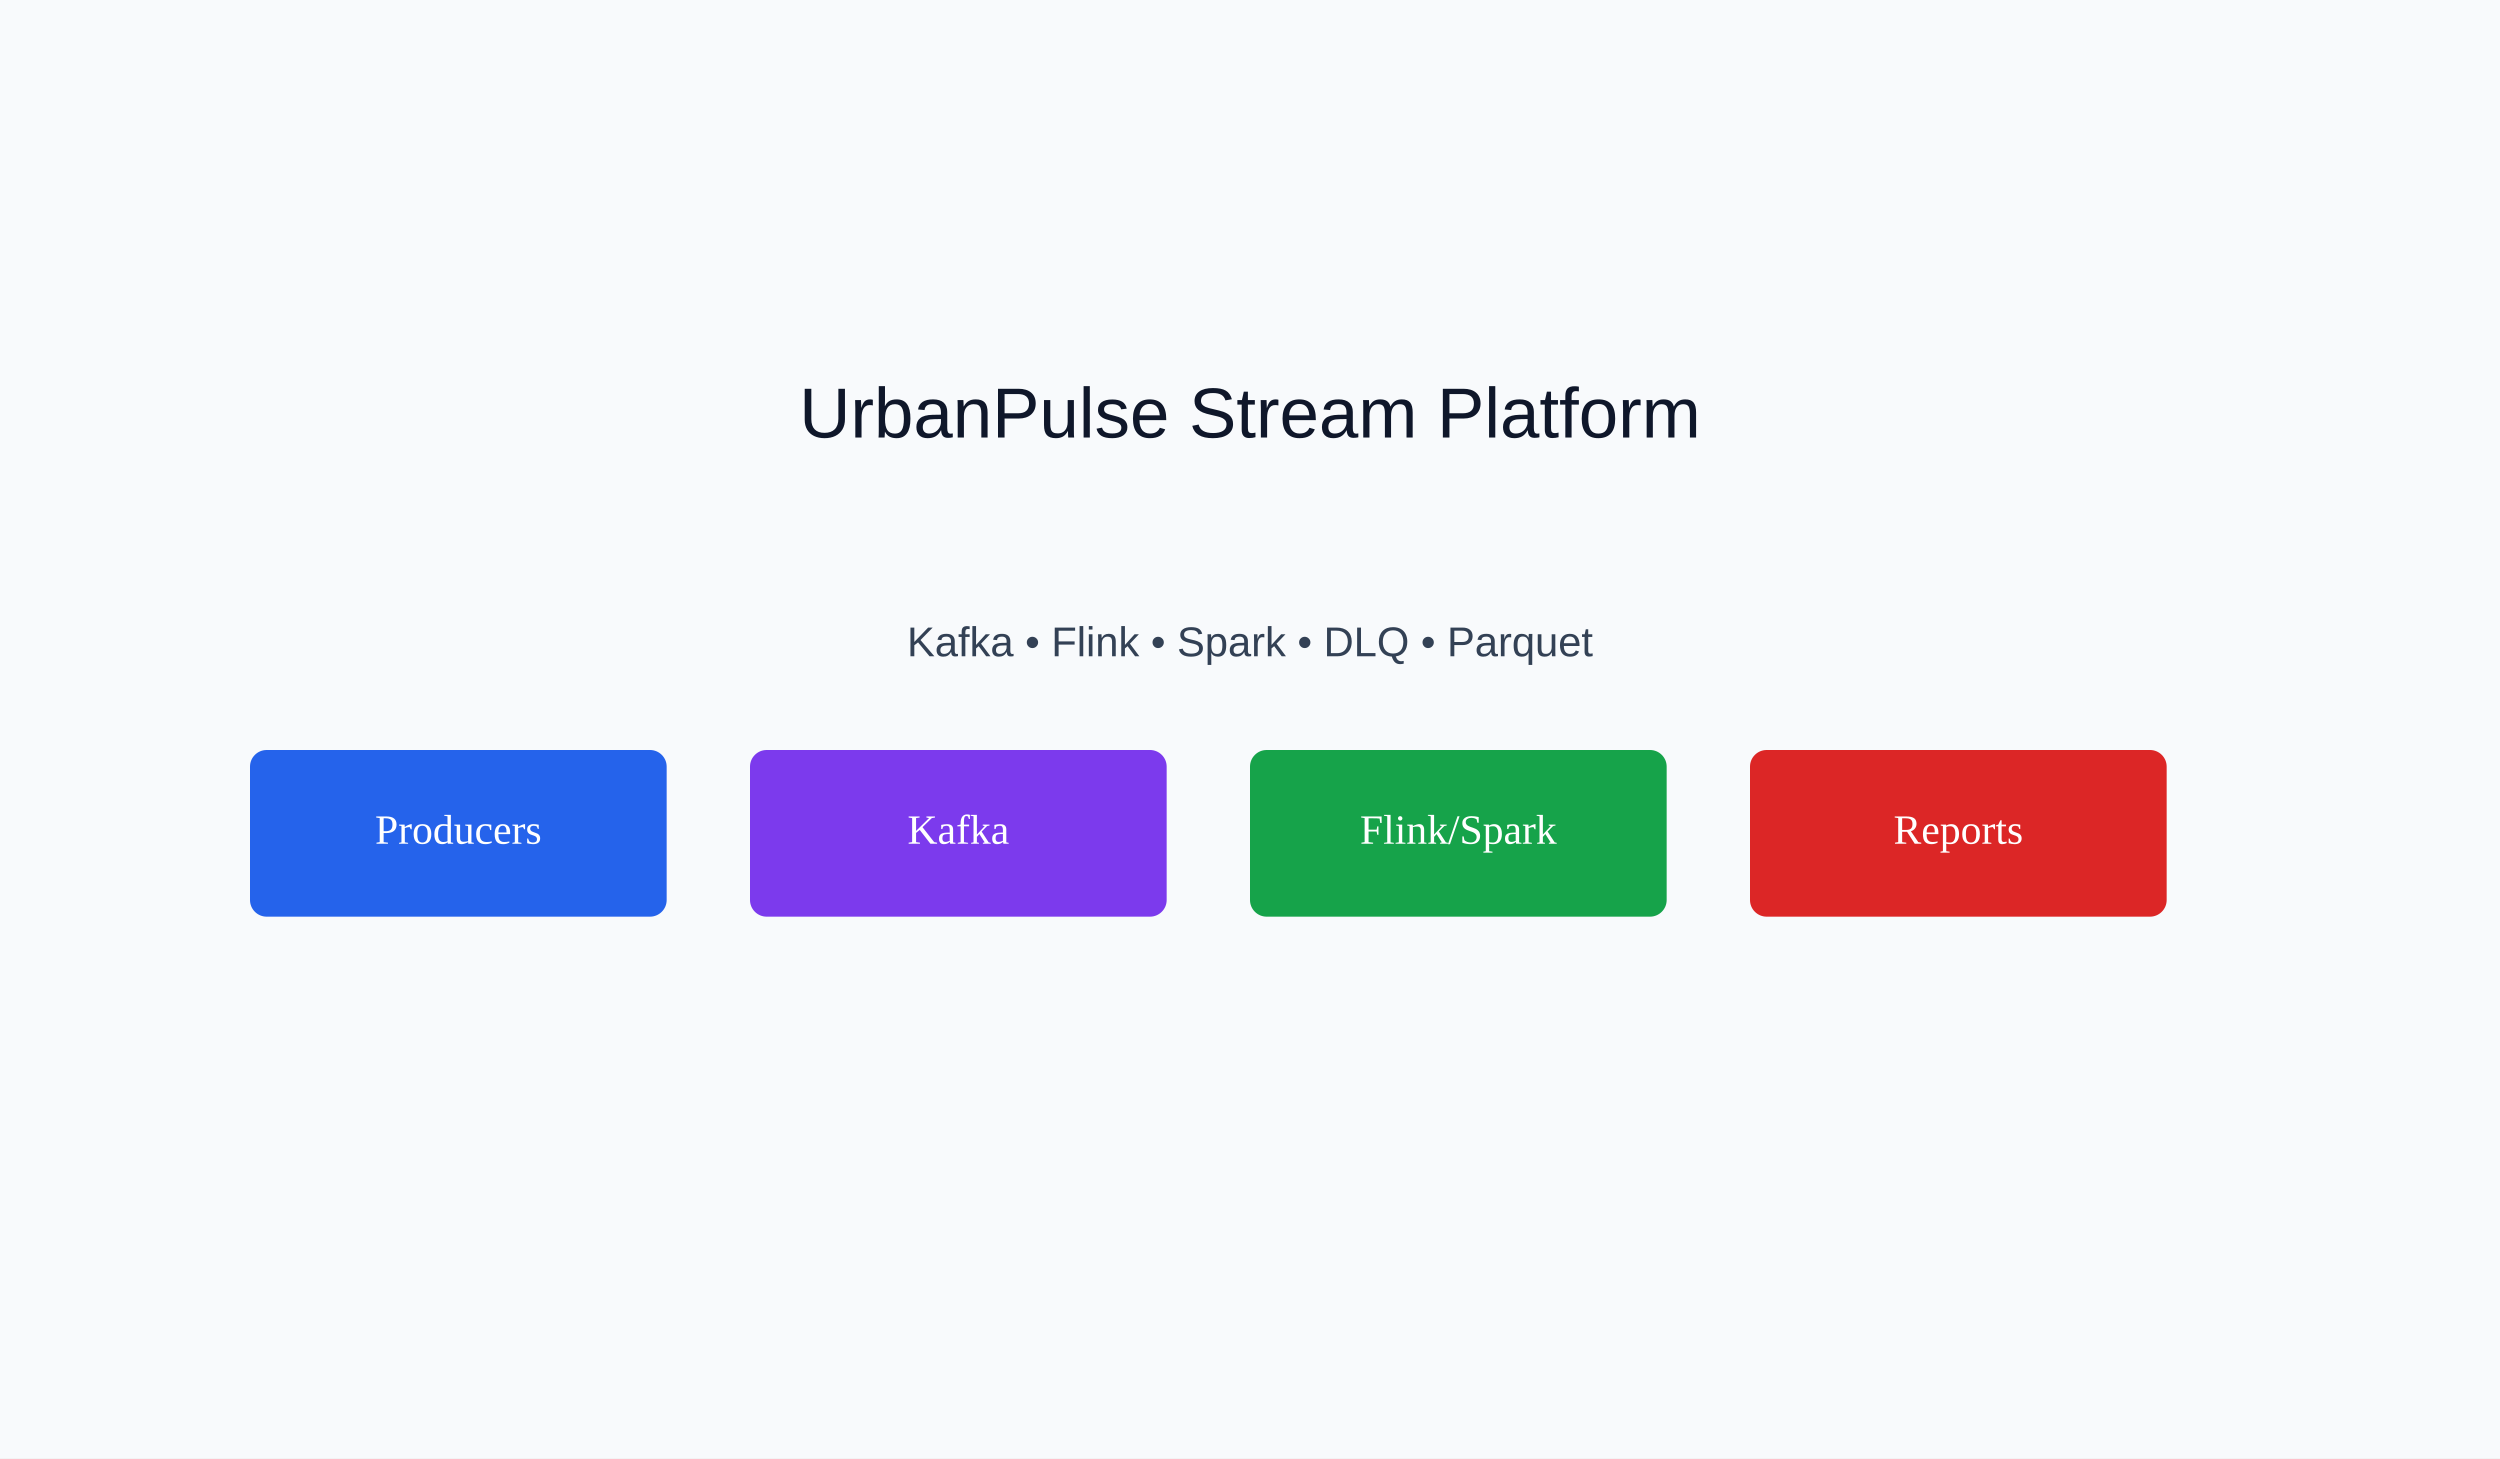
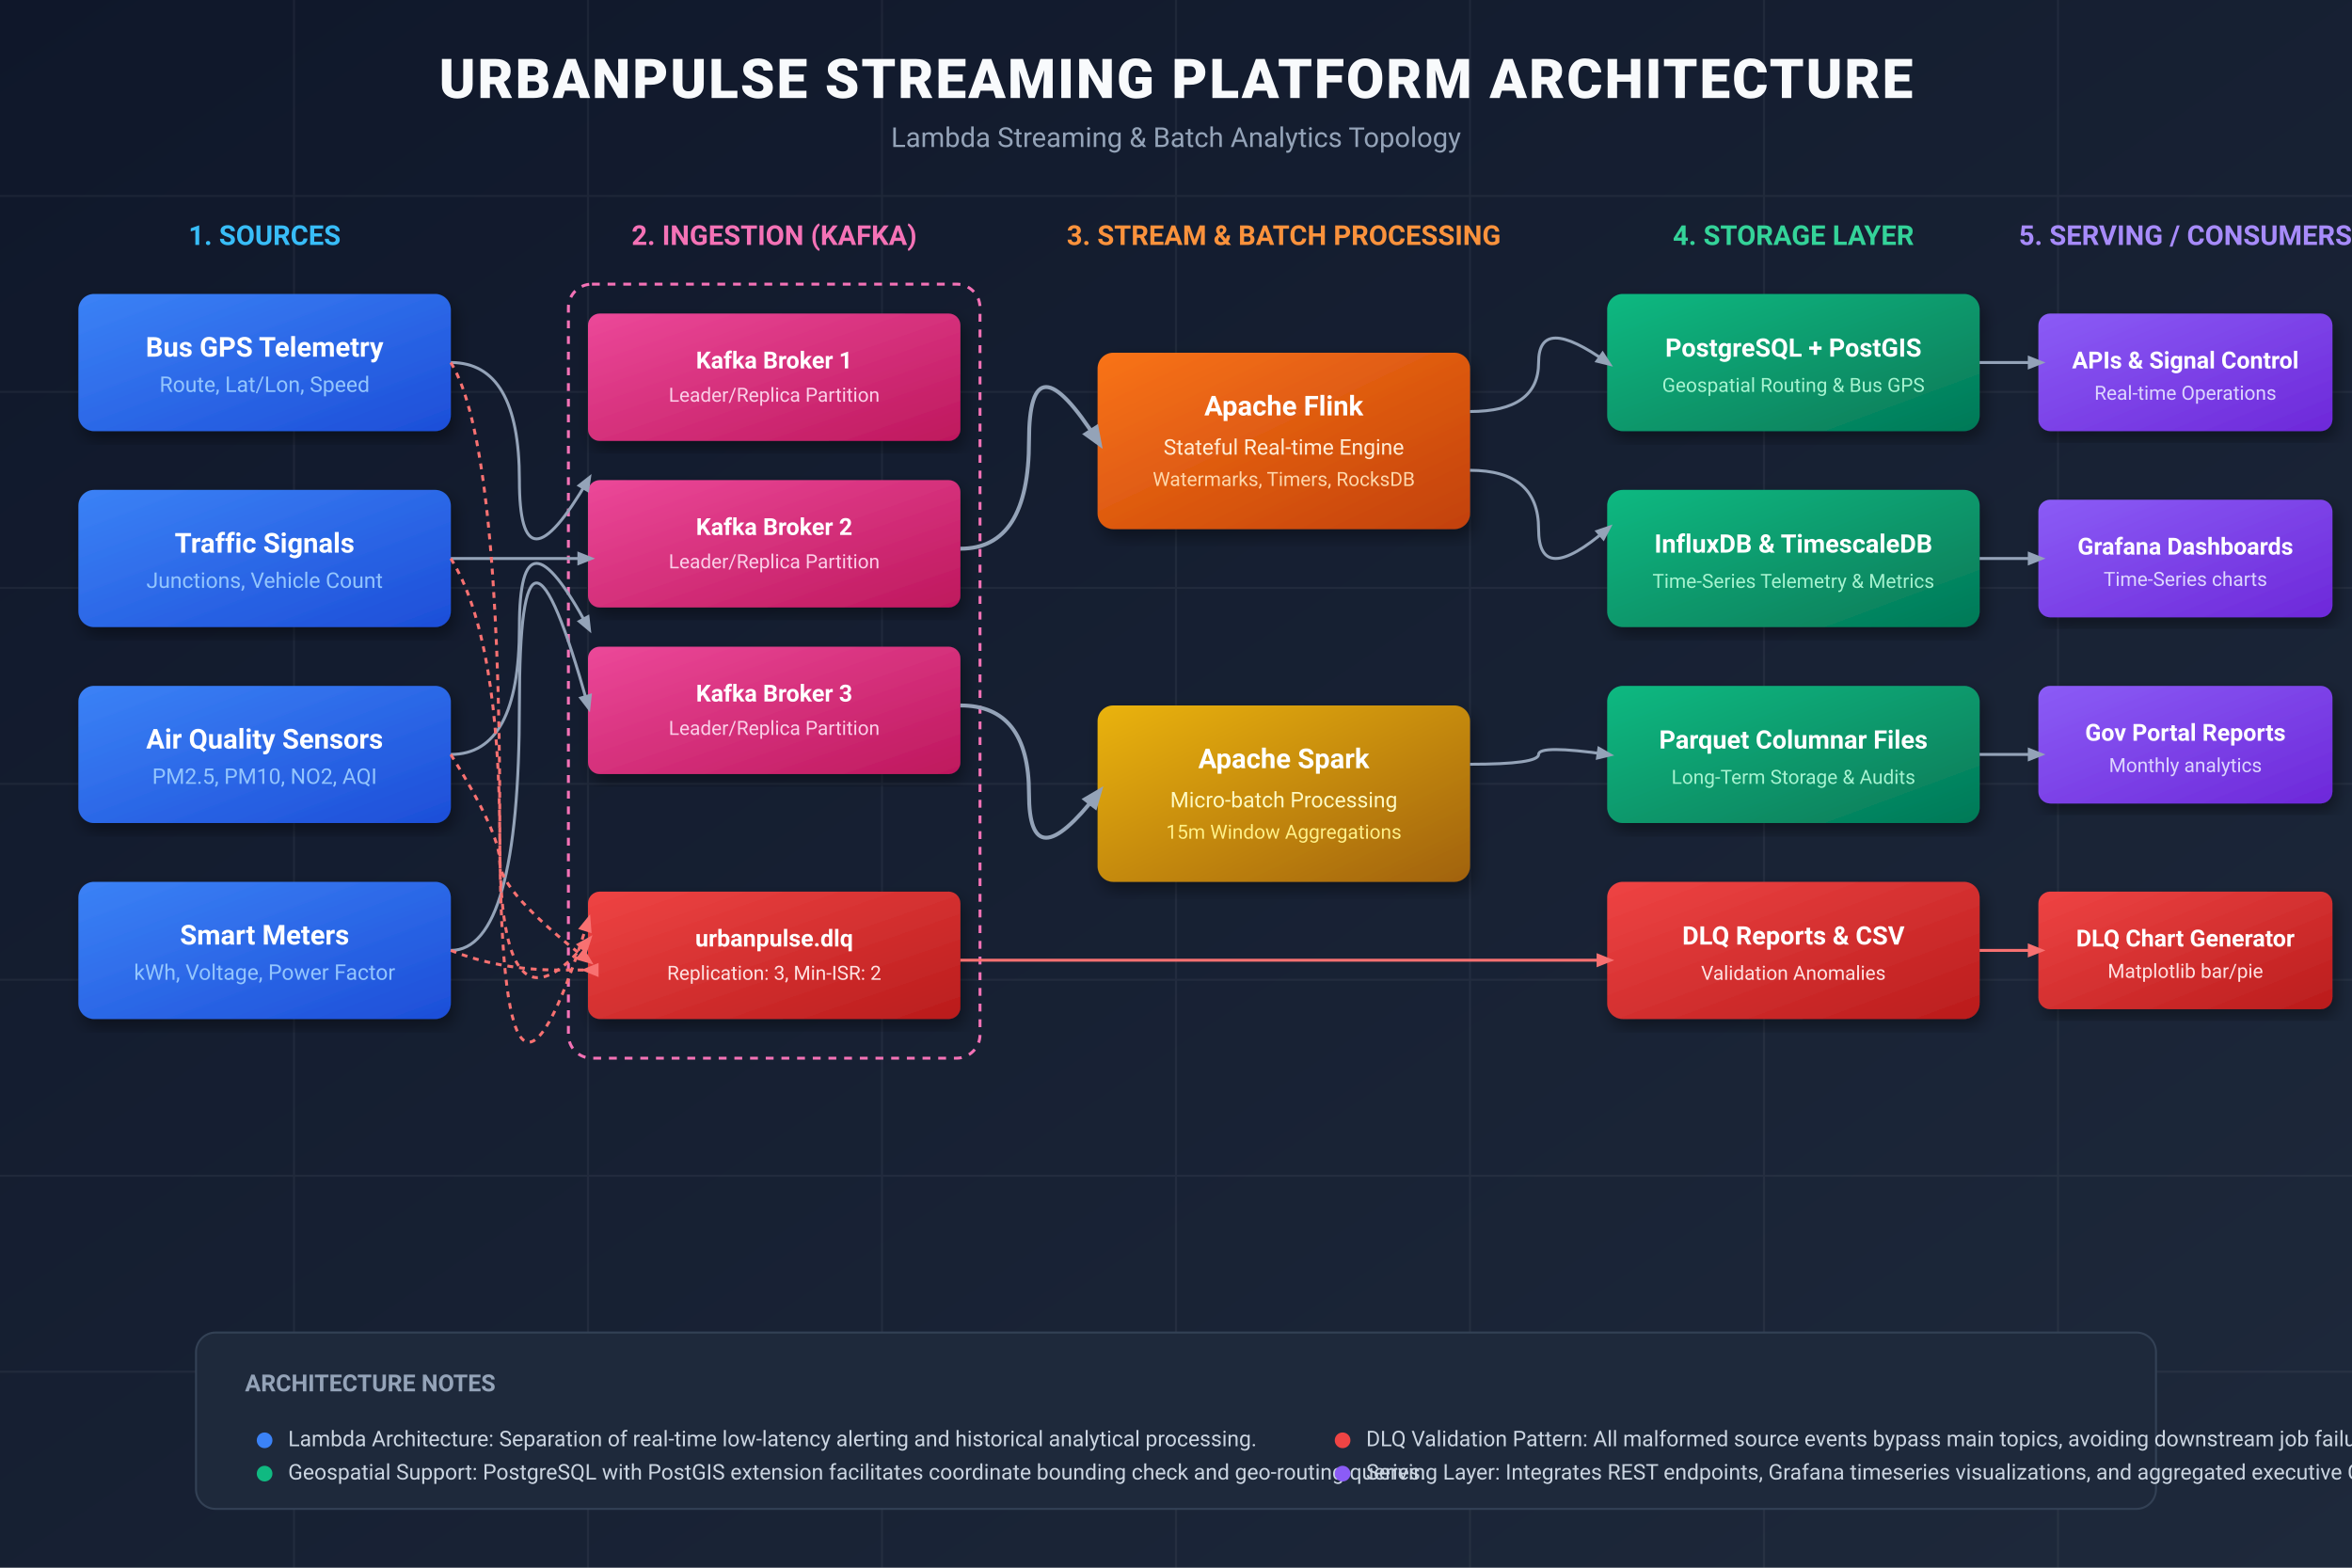
- <svg xmlns="http://www.w3.org/2000/svg" width="1200" height="700">
-   <rect width="100%" height="100%" fill="#f8fafc" />
-   <text x="50%" y="30%" text-anchor="middle" font-size="34" font-family="Arial" fill="#0f172a">UrbanPulse Stream Platform</text>
-   <text x="50%" y="45%" text-anchor="middle" font-size="20" font-family="Arial" fill="#334155">Kafka • Flink • Spark • DLQ • Parquet</text>
-   <rect x="120" y="360" width="200" height="80" rx="8" fill="#2563eb" />
-   <text x="220" y="405" text-anchor="middle" fill="white" font-size="20">Producers</text>
-   <rect x="360" y="360" width="200" height="80" rx="8" fill="#7c3aed" />
-   <text x="460" y="405" text-anchor="middle" fill="white" font-size="20">Kafka</text>
-   <rect x="600" y="360" width="200" height="80" rx="8" fill="#16a34a" />
-   <text x="700" y="405" text-anchor="middle" fill="white" font-size="20">Flink/Spark</text>
-   <rect x="840" y="360" width="200" height="80" rx="8" fill="#dc2626" />
-   <text x="940" y="405" text-anchor="middle" fill="white" font-size="20">Reports</text>
+ <svg xmlns="http://www.w3.org/2000/svg" viewBox="0 0 1200 800" width="100%" height="100%">
+   <defs>
+     <linearGradient id="bgGrad" x1="0%" y1="0%" x2="100%" y2="100%">
+       <stop offset="0%" stop-color="#0f172a" />
+       <stop offset="100%" stop-color="#1e293b" />
+     </linearGradient>
+     <marker id="arrow" viewBox="0 0 10 10" refX="6" refY="5" markerWidth="6" markerHeight="6" orient="auto-start-reverse">
+       <path d="M 0 1 L 10 5 L 0 9 z" fill="#94a3b8" />
+     </marker>
+     <marker id="arrow-dlq" viewBox="0 0 10 10" refX="6" refY="5" markerWidth="6" markerHeight="6" orient="auto-start-reverse">
+       <path d="M 0 1 L 10 5 L 0 9 z" fill="#f87171" />
+     </marker>
+     <filter id="shadow" x="-10%" y="-10%" width="120%" height="120%">
+       <feDropShadow dx="2" dy="4" stdDeviation="4" flood-color="#000" flood-opacity="0.4" />
+     </filter>
+     <linearGradient id="sourceGrad" x1="0%" y1="0%" x2="100%" y2="100%">
+       <stop offset="0%" stop-color="#3b82f6" />
+       <stop offset="100%" stop-color="#1d4ed8" />
+     </linearGradient>
+     <linearGradient id="kafkaGrad" x1="0%" y1="0%" x2="100%" y2="100%">
+       <stop offset="0%" stop-color="#ec4899" />
+       <stop offset="100%" stop-color="#be185d" />
+     </linearGradient>
+     <linearGradient id="flinkGrad" x1="0%" y1="0%" x2="100%" y2="100%">
+       <stop offset="0%" stop-color="#f97316" />
+       <stop offset="100%" stop-color="#c2410c" />
+     </linearGradient>
+     <linearGradient id="sparkGrad" x1="0%" y1="0%" x2="100%" y2="100%">
+       <stop offset="0%" stop-color="#eab308" />
+       <stop offset="100%" stop-color="#a16207" />
+     </linearGradient>
+     <linearGradient id="dbGrad" x1="0%" y1="0%" x2="100%" y2="100%">
+       <stop offset="0%" stop-color="#10b981" />
+       <stop offset="100%" stop-color="#047857" />
+     </linearGradient>
+     <linearGradient id="dlqGrad" x1="0%" y1="0%" x2="100%" y2="100%">
+       <stop offset="0%" stop-color="#ef4444" />
+       <stop offset="100%" stop-color="#b91c1c" />
+     </linearGradient>
+     <linearGradient id="serveGrad" x1="0%" y1="0%" x2="100%" y2="100%">
+       <stop offset="0%" stop-color="#8b5cf6" />
+       <stop offset="100%" stop-color="#6d28d9" />
+     </linearGradient>
+   </defs>
+   <rect width="100%" height="100%" fill="url(#bgGrad)" />
+   <g opacity="0.05">
+     <path d="M 0,100 L 1200,100 M 0,200 L 1200,200 M 0,300 L 1200,300 M 0,400 L 1200,400 M 0,500 L 1200,500 M 0,600 L 1200,600 M 0,700 L 1200,700" stroke="#fff" stroke-width="1" />
+     <path d="M 150,0 L 150,800 M 300,0 L 300,800 M 450,0 L 450,800 M 600,0 L 600,800 M 750,0 L 750,800 M 900,0 L 900,800 M 1050,0 L 1050,800" stroke="#fff" stroke-width="1" />
+   </g>
+   <text x="50%" y="50" text-anchor="middle" font-family="'Segoe UI', Roboto, Helvetica, sans-serif" font-weight="800" font-size="28" fill="#f8fafc" letter-spacing="1">URBANPULSE STREAMING PLATFORM ARCHITECTURE</text>
+   <text x="50%" y="75" text-anchor="middle" font-family="'Segoe UI', Roboto, Helvetica, sans-serif" font-weight="400" font-size="14" fill="#94a3b8">Lambda Streaming &amp; Batch Analytics Topology</text>
+   <text x="135" y="125" font-family="'Segoe UI', Roboto, sans-serif" font-weight="600" font-size="14" fill="#38bdf8" text-anchor="middle">1. SOURCES</text>
+   <g transform="translate(40, 150)" filter="url(#shadow)">
+     <rect width="190" height="70" rx="8" fill="url(#sourceGrad)" />
+     <text x="95" y="32" font-family="'Segoe UI', Roboto, sans-serif" font-weight="bold" font-size="14" fill="#ffffff" text-anchor="middle">Bus GPS Telemetry</text>
+     <text x="95" y="50" font-family="'Segoe UI', Roboto, sans-serif" font-size="11" fill="#93c5fd" text-anchor="middle">Route, Lat/Lon, Speed</text>
+   </g>
+   <g transform="translate(40, 250)" filter="url(#shadow)">
+     <rect width="190" height="70" rx="8" fill="url(#sourceGrad)" />
+     <text x="95" y="32" font-family="'Segoe UI', Roboto, sans-serif" font-weight="bold" font-size="14" fill="#ffffff" text-anchor="middle">Traffic Signals</text>
+     <text x="95" y="50" font-family="'Segoe UI', Roboto, sans-serif" font-size="11" fill="#93c5fd" text-anchor="middle">Junctions, Vehicle Count</text>
+   </g>
+   <g transform="translate(40, 350)" filter="url(#shadow)">
+     <rect width="190" height="70" rx="8" fill="url(#sourceGrad)" />
+     <text x="95" y="32" font-family="'Segoe UI', Roboto, sans-serif" font-weight="bold" font-size="14" fill="#ffffff" text-anchor="middle">Air Quality Sensors</text>
+     <text x="95" y="50" font-family="'Segoe UI', Roboto, sans-serif" font-size="11" fill="#93c5fd" text-anchor="middle">PM2.5, PM10, NO2, AQI</text>
+   </g>
+   <g transform="translate(40, 450)" filter="url(#shadow)">
+     <rect width="190" height="70" rx="8" fill="url(#sourceGrad)" />
+     <text x="95" y="32" font-family="'Segoe UI', Roboto, sans-serif" font-weight="bold" font-size="14" fill="#ffffff" text-anchor="middle">Smart Meters</text>
+     <text x="95" y="50" font-family="'Segoe UI', Roboto, sans-serif" font-size="11" fill="#93c5fd" text-anchor="middle">kWh, Voltage, Power Factor</text>
+   </g>
+   <text x="395" y="125" font-family="'Segoe UI', Roboto, sans-serif" font-weight="600" font-size="14" fill="#f472b6" text-anchor="middle">2. INGESTION (KAFKA)</text>
+   <rect x="290" y="145" width="210" height="395" rx="12" fill="none" stroke="#f472b6" stroke-width="1.5" stroke-dasharray="4,4" />
+   <g transform="translate(300, 160)" filter="url(#shadow)">
+     <rect width="190" height="65" rx="6" fill="url(#kafkaGrad)" />
+     <text x="95" y="28" font-family="'Segoe UI', Roboto, sans-serif" font-weight="bold" font-size="12" fill="#ffffff" text-anchor="middle">Kafka Broker 1</text>
+     <text x="95" y="45" font-family="'Segoe UI', Roboto, sans-serif" font-size="10" fill="#fbcfe8" text-anchor="middle">Leader/Replica Partition</text>
+   </g>
+   <g transform="translate(300, 245)" filter="url(#shadow)">
+     <rect width="190" height="65" rx="6" fill="url(#kafkaGrad)" />
+     <text x="95" y="28" font-family="'Segoe UI', Roboto, sans-serif" font-weight="bold" font-size="12" fill="#ffffff" text-anchor="middle">Kafka Broker 2</text>
+     <text x="95" y="45" font-family="'Segoe UI', Roboto, sans-serif" font-size="10" fill="#fbcfe8" text-anchor="middle">Leader/Replica Partition</text>
+   </g>
+   <g transform="translate(300, 330)" filter="url(#shadow)">
+     <rect width="190" height="65" rx="6" fill="url(#kafkaGrad)" />
+     <text x="95" y="28" font-family="'Segoe UI', Roboto, sans-serif" font-weight="bold" font-size="12" fill="#ffffff" text-anchor="middle">Kafka Broker 3</text>
+     <text x="95" y="45" font-family="'Segoe UI', Roboto, sans-serif" font-size="10" fill="#fbcfe8" text-anchor="middle">Leader/Replica Partition</text>
+   </g>
+   <g transform="translate(300, 455)" filter="url(#shadow)">
+     <rect width="190" height="65" rx="6" fill="url(#dlqGrad)" />
+     <text x="95" y="28" font-family="'Segoe UI', Roboto, sans-serif" font-weight="bold" font-size="12" fill="#ffffff" text-anchor="middle">urbanpulse.dlq</text>
+     <text x="95" y="45" font-family="'Segoe UI', Roboto, sans-serif" font-size="10" fill="#fee2e2" text-anchor="middle">Replication: 3, Min-ISR: 2</text>
+   </g>
+   <text x="655" y="125" font-family="'Segoe UI', Roboto, sans-serif" font-weight="600" font-size="14" fill="#fb923c" text-anchor="middle">3. STREAM &amp; BATCH PROCESSING</text>
+   <g transform="translate(560, 180)" filter="url(#shadow)">
+     <rect width="190" height="90" rx="8" fill="url(#flinkGrad)" />
+     <text x="95" y="32" font-family="'Segoe UI', Roboto, sans-serif" font-weight="bold" font-size="14" fill="#ffffff" text-anchor="middle">Apache Flink</text>
+     <text x="95" y="52" font-family="'Segoe UI', Roboto, sans-serif" font-size="11" fill="#ffedd5" text-anchor="middle">Stateful Real-time Engine</text>
+     <text x="95" y="68" font-family="'Segoe UI', Roboto, sans-serif" font-size="10" fill="#fed7aa" text-anchor="middle">Watermarks, Timers, RocksDB</text>
+   </g>
+   <g transform="translate(560, 360)" filter="url(#shadow)">
+     <rect width="190" height="90" rx="8" fill="url(#sparkGrad)" />
+     <text x="95" y="32" font-family="'Segoe UI', Roboto, sans-serif" font-weight="bold" font-size="14" fill="#ffffff" text-anchor="middle">Apache Spark</text>
+     <text x="95" y="52" font-family="'Segoe UI', Roboto, sans-serif" font-size="11" fill="#fef9c3" text-anchor="middle">Micro-batch Processing</text>
+     <text x="95" y="68" font-family="'Segoe UI', Roboto, sans-serif" font-size="10" fill="#fef08a" text-anchor="middle">15m Window Aggregations</text>
+   </g>
+   <text x="915" y="125" font-family="'Segoe UI', Roboto, sans-serif" font-weight="600" font-size="14" fill="#34d399" text-anchor="middle">4. STORAGE LAYER</text>
+   <g transform="translate(820, 150)" filter="url(#shadow)">
+     <rect width="190" height="70" rx="8" fill="url(#dbGrad)" />
+     <text x="95" y="32" font-family="'Segoe UI', Roboto, sans-serif" font-weight="bold" font-size="13" fill="#ffffff" text-anchor="middle">PostgreSQL + PostGIS</text>
+     <text x="95" y="50" font-family="'Segoe UI', Roboto, sans-serif" font-size="10" fill="#a7f3d0" text-anchor="middle">Geospatial Routing &amp; Bus GPS</text>
+   </g>
+   <g transform="translate(820, 250)" filter="url(#shadow)">
+     <rect width="190" height="70" rx="8" fill="url(#dbGrad)" />
+     <text x="95" y="32" font-family="'Segoe UI', Roboto, sans-serif" font-weight="bold" font-size="13" fill="#ffffff" text-anchor="middle">InfluxDB &amp; TimescaleDB</text>
+     <text x="95" y="50" font-family="'Segoe UI', Roboto, sans-serif" font-size="10" fill="#a7f3d0" text-anchor="middle">Time-Series Telemetry &amp; Metrics</text>
+   </g>
+   <g transform="translate(820, 350)" filter="url(#shadow)">
+     <rect width="190" height="70" rx="8" fill="url(#dbGrad)" />
+     <text x="95" y="32" font-family="'Segoe UI', Roboto, sans-serif" font-weight="bold" font-size="13" fill="#ffffff" text-anchor="middle">Parquet Columnar Files</text>
+     <text x="95" y="50" font-family="'Segoe UI', Roboto, sans-serif" font-size="10" fill="#a7f3d0" text-anchor="middle">Long-Term Storage &amp; Audits</text>
+   </g>
+   <g transform="translate(820, 450)" filter="url(#shadow)">
+     <rect width="190" height="70" rx="8" fill="url(#dlqGrad)" />
+     <text x="95" y="32" font-family="'Segoe UI', Roboto, sans-serif" font-weight="bold" font-size="13" fill="#ffffff" text-anchor="middle">DLQ Reports &amp; CSV</text>
+     <text x="95" y="50" font-family="'Segoe UI', Roboto, sans-serif" font-size="10" fill="#fee2e2" text-anchor="middle">Validation Anomalies</text>
+   </g>
+   <text x="1115" y="125" font-family="'Segoe UI', Roboto, sans-serif" font-weight="600" font-size="14" fill="#a78bfa" text-anchor="middle">5. SERVING / CONSUMERS</text>
+   <g transform="translate(1040, 160)" filter="url(#shadow)">
+     <rect width="150" height="60" rx="6" fill="url(#serveGrad)" />
+     <text x="75" y="28" font-family="'Segoe UI', Roboto, sans-serif" font-weight="bold" font-size="12" fill="#ffffff" text-anchor="middle">APIs &amp; Signal Control</text>
+     <text x="75" y="44" font-family="'Segoe UI', Roboto, sans-serif" font-size="10" fill="#ddd6fe" text-anchor="middle">Real-time Operations</text>
+   </g>
+   <g transform="translate(1040, 255)" filter="url(#shadow)">
+     <rect width="150" height="60" rx="6" fill="url(#serveGrad)" />
+     <text x="75" y="28" font-family="'Segoe UI', Roboto, sans-serif" font-weight="bold" font-size="12" fill="#ffffff" text-anchor="middle">Grafana Dashboards</text>
+     <text x="75" y="44" font-family="'Segoe UI', Roboto, sans-serif" font-size="10" fill="#ddd6fe" text-anchor="middle">Time-Series charts</text>
+   </g>
+   <g transform="translate(1040, 350)" filter="url(#shadow)">
+     <rect width="150" height="60" rx="6" fill="url(#serveGrad)" />
+     <text x="75" y="28" font-family="'Segoe UI', Roboto, sans-serif" font-weight="bold" font-size="12" fill="#ffffff" text-anchor="middle">Gov Portal Reports</text>
+     <text x="75" y="44" font-family="'Segoe UI', Roboto, sans-serif" font-size="10" fill="#ddd6fe" text-anchor="middle">Monthly analytics</text>
+   </g>
+   <g transform="translate(1040, 455)" filter="url(#shadow)">
+     <rect width="150" height="60" rx="6" fill="url(#dlqGrad)" />
+     <text x="75" y="28" font-family="'Segoe UI', Roboto, sans-serif" font-weight="bold" font-size="12" fill="#ffffff" text-anchor="middle">DLQ Chart Generator</text>
+     <text x="75" y="44" font-family="'Segoe UI', Roboto, sans-serif" font-size="10" fill="#fee2e2" text-anchor="middle">Matplotlib bar/pie</text>
+   </g>
+   <path d="M 230,185 Q 265,185 265,245 T 300,245" fill="none" stroke="#94a3b8" stroke-width="1.5" marker-end="url(#arrow)" />
+   <path d="M 230,285 Q 265,285 265,285 T 300,285" fill="none" stroke="#94a3b8" stroke-width="1.5" marker-end="url(#arrow)" />
+   <path d="M 230,385 Q 265,385 265,320 T 300,320" fill="none" stroke="#94a3b8" stroke-width="1.5" marker-end="url(#arrow)" />
+   <path d="M 230,485 Q 265,485 265,360 T 300,360" fill="none" stroke="#94a3b8" stroke-width="1.5" marker-end="url(#arrow)" />
+   <path d="M 230,185 Q 255,225 255,420 T 300,470" fill="none" stroke="#f87171" stroke-dasharray="3,3" stroke-width="1.5" marker-end="url(#arrow-dlq)" />
+   <path d="M 230,285 Q 255,325 255,430 T 300,480" fill="none" stroke="#f87171" stroke-dasharray="3,3" stroke-width="1.5" marker-end="url(#arrow-dlq)" />
+   <path d="M 230,385 Q 255,425 255,440 T 300,490" fill="none" stroke="#f87171" stroke-dasharray="3,3" stroke-width="1.5" marker-end="url(#arrow-dlq)" />
+   <path d="M 230,485 Q 255,495 285,495 T 300,495" fill="none" stroke="#f87171" stroke-dasharray="3,3" stroke-width="1.5" marker-end="url(#arrow-dlq)" />
+   <path d="M 490,280 Q 525,280 525,225 T 560,225" fill="none" stroke="#94a3b8" stroke-width="2" marker-end="url(#arrow)" />
+   <path d="M 490,360 Q 525,360 525,405 T 560,405" fill="none" stroke="#94a3b8" stroke-width="2" marker-end="url(#arrow)" />
+   <path d="M 490,490 Q 655,490 655,490 T 820,490" fill="none" stroke="#f87171" stroke-width="1.5" marker-end="url(#arrow-dlq)" />
+   <path d="M 750,210 Q 785,210 785,185 T 820,185" fill="none" stroke="#94a3b8" stroke-width="1.5" marker-end="url(#arrow)" />
+   <path d="M 750,240 Q 785,240 785,270 T 820,270" fill="none" stroke="#94a3b8" stroke-width="1.5" marker-end="url(#arrow)" />
+   <path d="M 750,390 Q 785,390 785,385 T 820,385" fill="none" stroke="#94a3b8" stroke-width="1.5" marker-end="url(#arrow)" />
+   <path d="M 1010,185 L 1040,185" fill="none" stroke="#94a3b8" stroke-width="1.5" marker-end="url(#arrow)" />
+   <path d="M 1010,285 L 1040,285" fill="none" stroke="#94a3b8" stroke-width="1.5" marker-end="url(#arrow)" />
+   <path d="M 1010,385 L 1040,385" fill="none" stroke="#94a3b8" stroke-width="1.5" marker-end="url(#arrow)" />
+   <path d="M 1010,485 L 1040,485" fill="none" stroke="#f87171" stroke-width="1.5" marker-end="url(#arrow-dlq)" />
+   <g transform="translate(100, 680)">
+     <rect width="1000" height="90" rx="10" fill="#1e293b" stroke="#334155" stroke-width="1" />
+     <text x="25" y="30" font-family="'Segoe UI', Roboto, sans-serif" font-weight="bold" font-size="12" fill="#94a3b8">ARCHITECTURE NOTES</text>
+     <circle cx="35" cy="55" r="4" fill="#3b82f6" />
+     <text x="47" y="58" font-family="'Segoe UI', Roboto, sans-serif" font-size="11" fill="#cbd5e1">Lambda Architecture: Separation of real-time low-latency alerting and historical analytical processing.</text>
+     <circle cx="585" cy="55" r="4" fill="#ef4444" />
+     <text x="597" y="58" font-family="'Segoe UI', Roboto, sans-serif" font-size="11" fill="#cbd5e1">DLQ Validation Pattern: All malformed source events bypass main topics, avoiding downstream job failures.</text>
+     <circle cx="35" cy="72" r="4" fill="#10b981" />
+     <text x="47" y="75" font-family="'Segoe UI', Roboto, sans-serif" font-size="11" fill="#cbd5e1">Geospatial Support: PostgreSQL with PostGIS extension facilitates coordinate bounding check and geo-routing queries.</text>
+     <circle cx="585" cy="72" r="4" fill="#8b5cf6" />
+     <text x="597" y="75" font-family="'Segoe UI', Roboto, sans-serif" font-size="11" fill="#cbd5e1">Serving Layer: Integrates REST endpoints, Grafana timeseries visualizations, and aggregated executive CSV reports.</text>
+   </g>
</svg>
